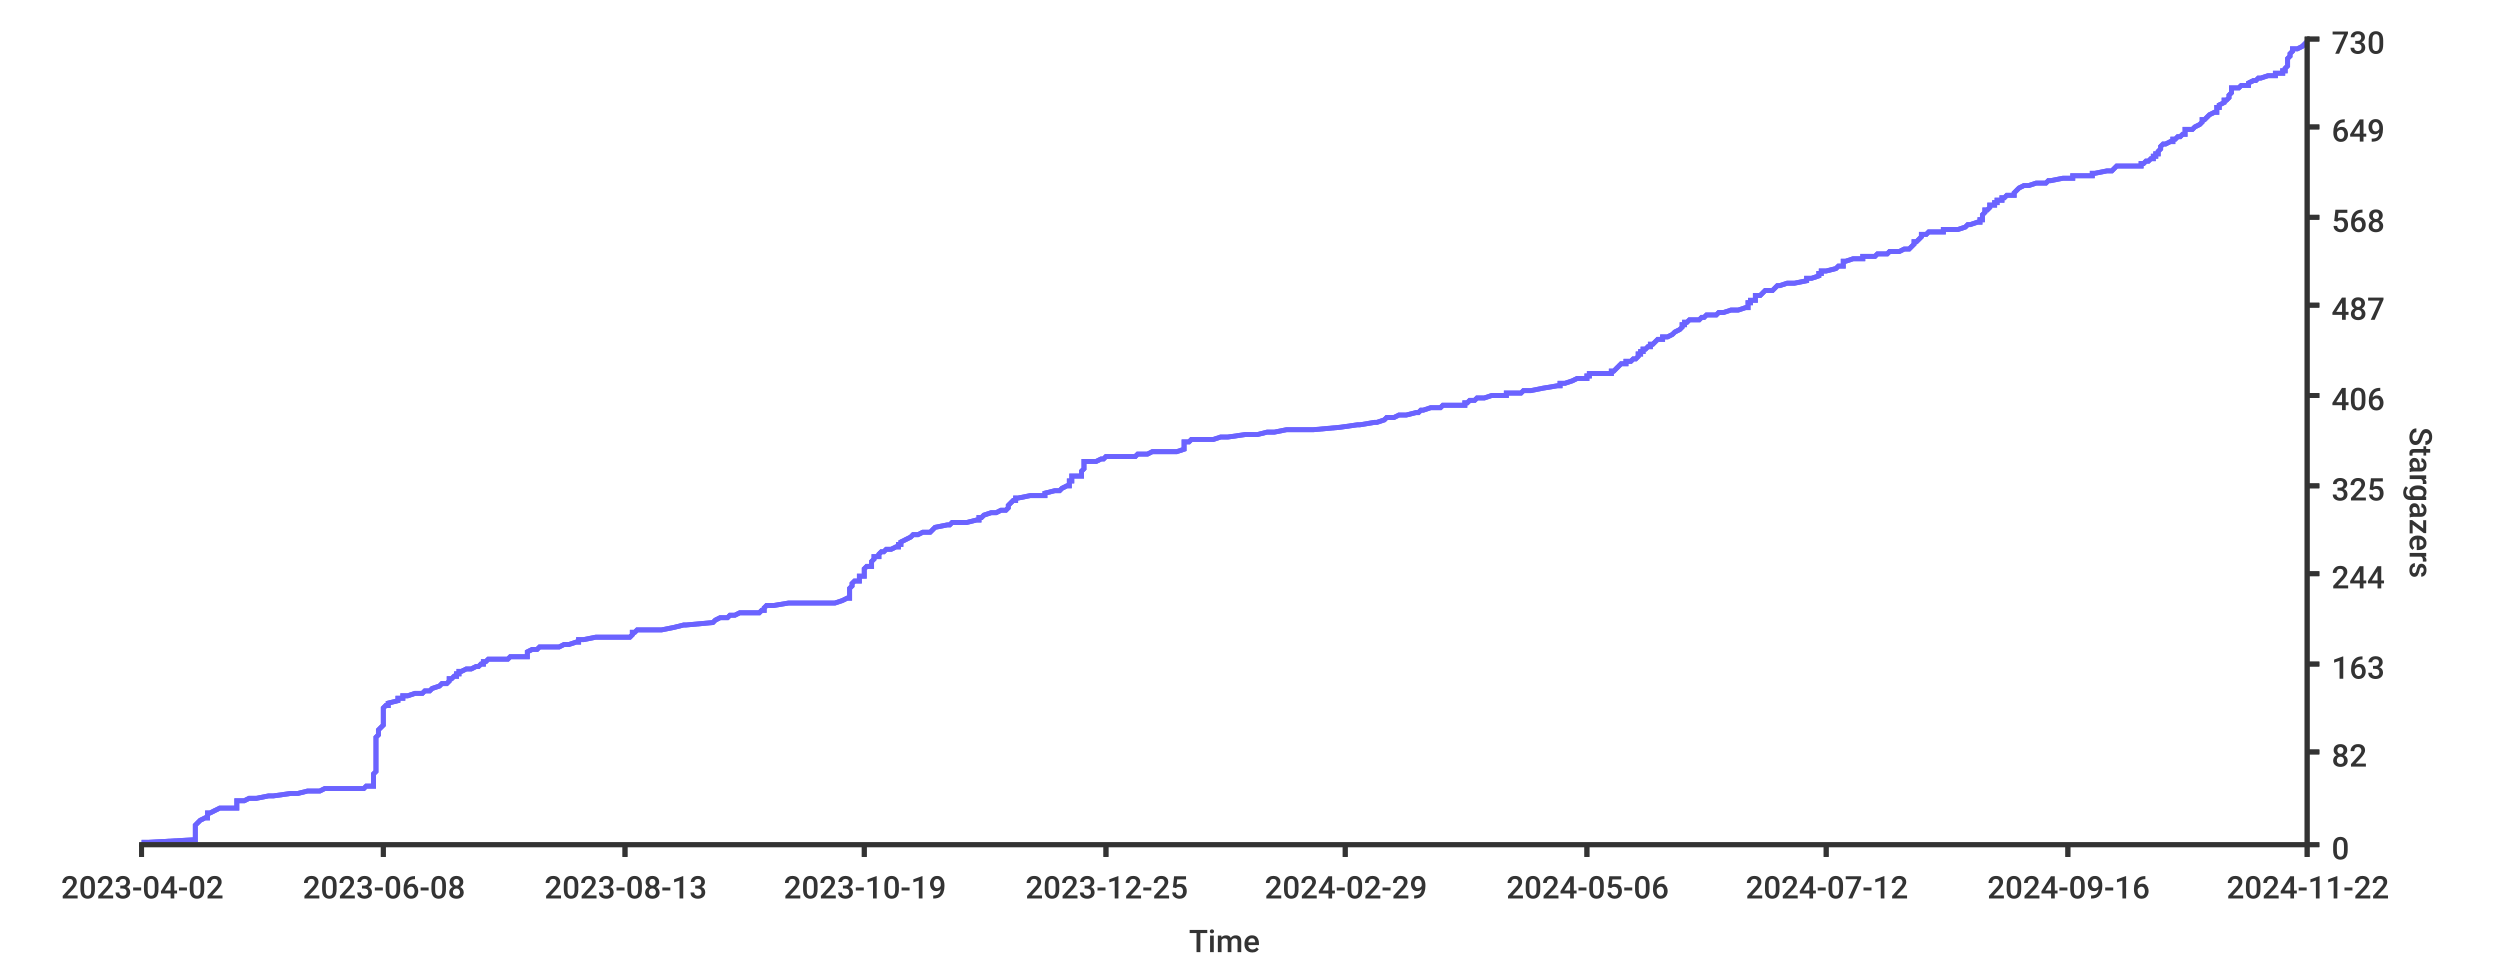
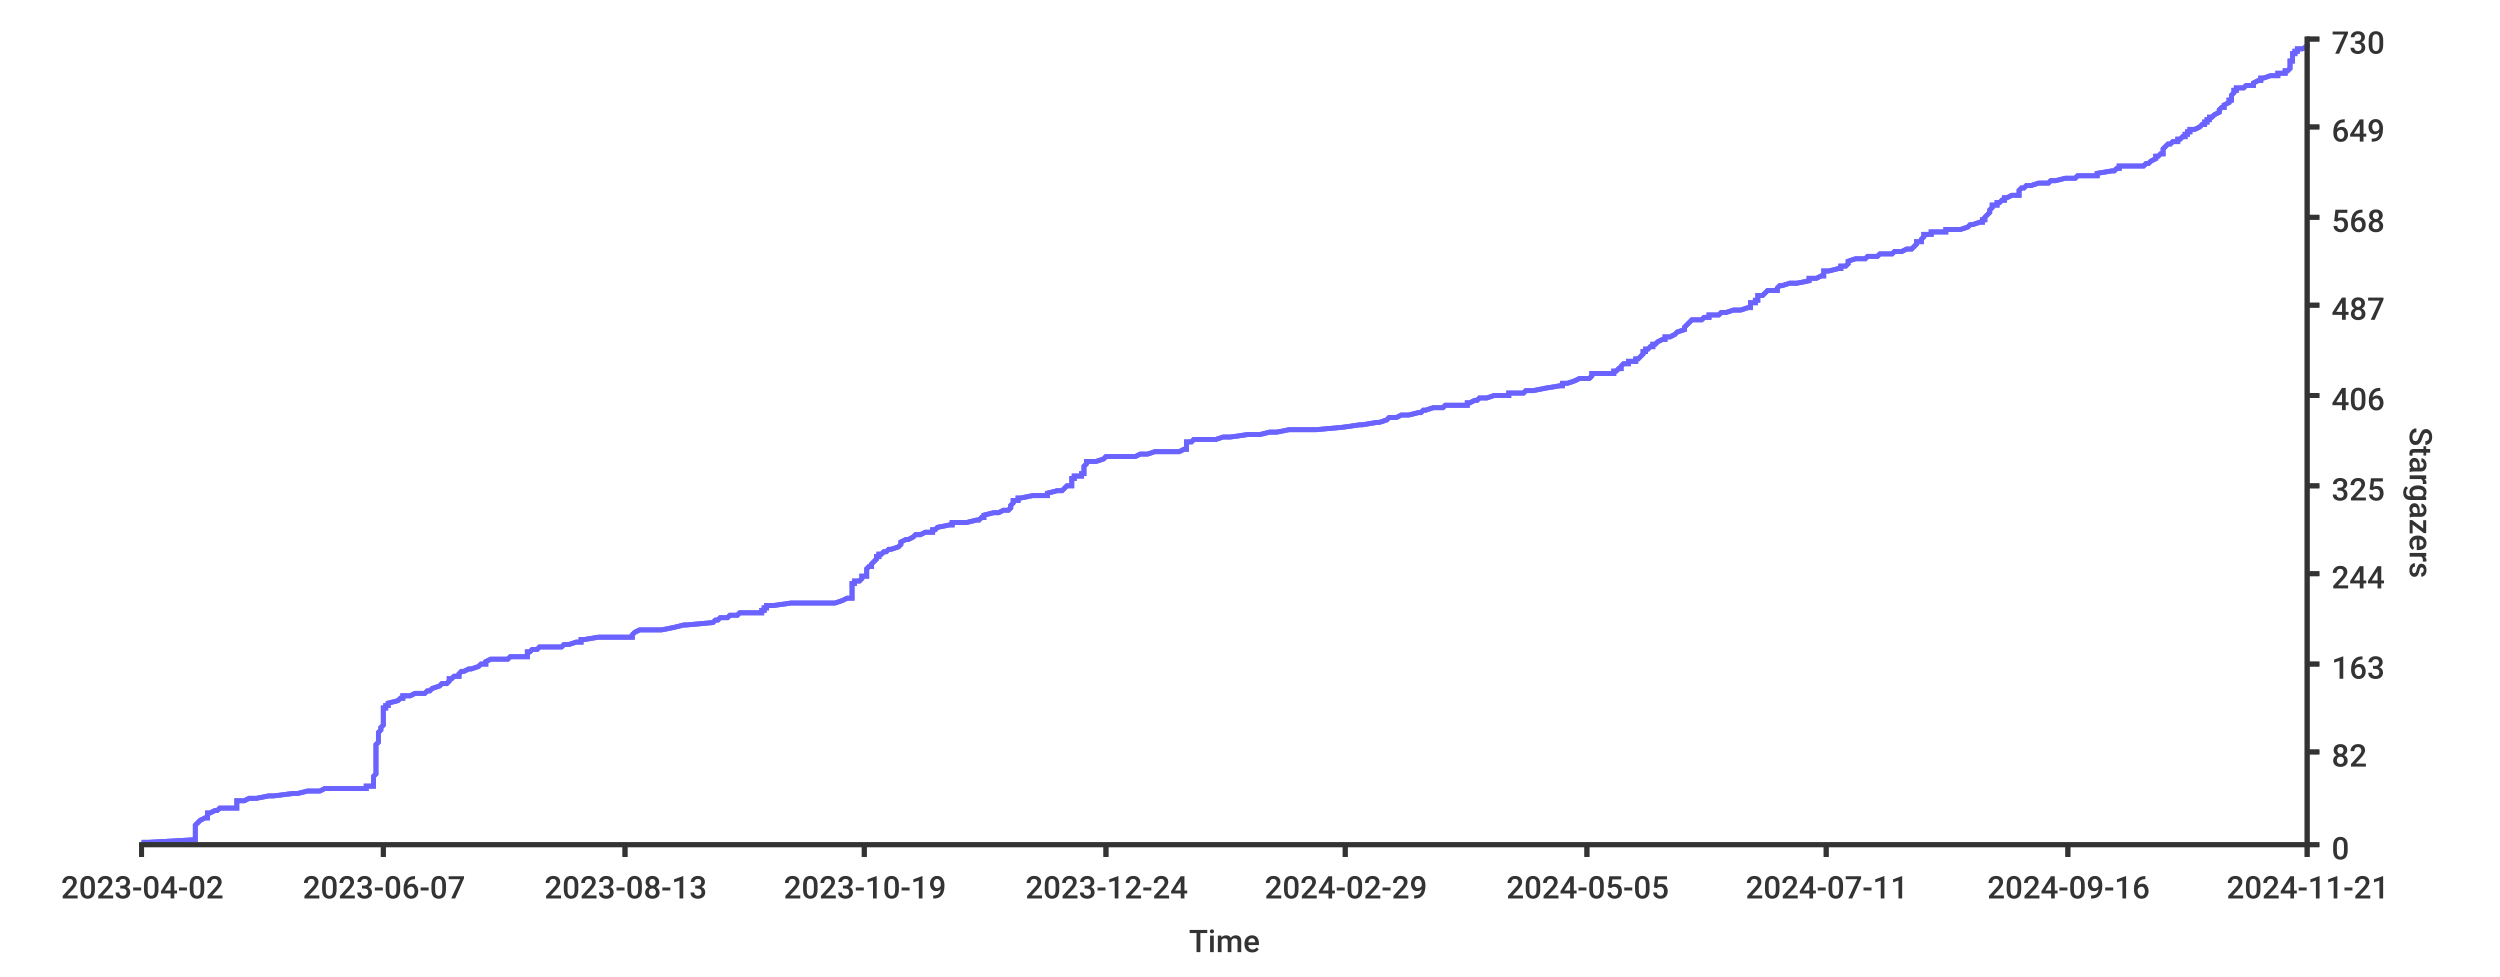
<svg xmlns="http://www.w3.org/2000/svg" width="1024px" height="400px">
  <style type="text/css">
path { fill: none; stroke: rgb(51,51,51); }
path.series { stroke: #6b63ff; }
rect.background { fill: rgb(255,255,255); stroke: none; }

text {
	stroke-width: 0;
	stroke: none;
	fill: rgba(51,51,51,1.0);
	font-size: 12.8px;
	font-family: 'Roboto Medium', sans-serif;
}
</style>
  <rect y="0" width="1024px" height="400px" class="background" rx="8" x="0" />
-   <rect x="0" y="0" width="1024px" height="400px" class="background" rx="8" />
-   <path stroke-width="2" class="series" d="M 58 345 L 61 345 L 79 344 L 80 344 L 80 343 L 80 343 L 80 342 L 80 342 L 80 341 L 80 341 L 80 341 L 80 340 L 80 340 L 80 339 L 80 339 L 80 338 L 80 338 L 81 337 L 81 337 L 82 336 L 82 336 L 82 336 L 84 335 L 85 335 L 85 334 L 85 334 L 85 333 L 86 333 L 88 332 L 88 332 L 90 331 L 91 331 L 97 331 L 97 330 L 97 330 L 97 329 L 97 329 L 97 328 L 100 328 L 102 327 L 103 327 L 105 327 L 110 326 L 112 326 L 119 325 L 122 325 L 126 324 L 131 324 L 133 323 L 149 323 L 150 322 L 150 322 L 153 322 L 153 321 L 153 321 L 153 320 L 153 320 L 153 319 L 153 319 L 153 318 L 153 318 L 153 317 L 153 317 L 153 317 L 154 316 L 154 316 L 154 315 L 154 315 L 154 314 L 154 314 L 154 313 L 154 313 L 154 313 L 154 312 L 154 312 L 154 311 L 154 311 L 154 310 L 154 310 L 154 309 L 154 309 L 154 308 L 154 308 L 154 308 L 154 307 L 154 307 L 154 306 L 154 306 L 154 305 L 154 305 L 154 304 L 154 304 L 154 303 L 154 303 L 154 303 L 154 302 L 154 302 L 155 301 L 155 301 L 155 300 L 155 300 L 155 299 L 155 299 L 156 298 L 156 298 L 156 298 L 157 297 L 157 297 L 157 296 L 157 296 L 157 295 L 157 295 L 157 294 L 157 294 L 157 294 L 157 293 L 157 293 L 157 292 L 157 292 L 157 291 L 157 291 L 157 290 L 157 290 L 158 289 L 159 289 L 159 289 L 159 288 L 159 288 L 163 287 L 163 287 L 163 286 L 165 286 L 165 285 L 167 285 L 170 284 L 171 284 L 173 284 L 174 283 L 176 283 L 177 282 L 177 282 L 180 281 L 180 281 L 181 280 L 182 280 L 183 280 L 184 279 L 184 279 L 184 278 L 185 278 L 186 277 L 187 277 L 187 276 L 188 276 L 188 275 L 189 275 L 189 275 L 191 274 L 193 274 L 195 273 L 196 273 L 197 272 L 198 272 L 198 271 L 199 271 L 200 270 L 208 270 L 208 270 L 209 269 L 216 269 L 216 268 L 216 268 L 216 267 L 216 267 L 218 266 L 220 266 L 221 265 L 221 265 L 229 265 L 231 264 L 233 264 L 236 263 L 237 263 L 237 262 L 239 262 L 244 261 L 251 261 L 258 261 L 259 260 L 259 260 L 259 259 L 260 259 L 261 258 L 271 258 L 276 257 L 276 257 L 280 256 L 280 256 L 281 256 L 292 255 L 292 255 L 293 254 L 293 254 L 295 253 L 298 253 L 299 252 L 301 252 L 303 251 L 305 251 L 311 251 L 312 250 L 313 250 L 313 249 L 313 249 L 314 248 L 317 248 L 323 247 L 337 247 L 342 247 L 345 246 L 345 246 L 347 245 L 348 245 L 348 244 L 348 244 L 348 243 L 348 243 L 348 242 L 348 242 L 348 242 L 348 241 L 348 241 L 349 240 L 349 240 L 349 239 L 349 239 L 350 238 L 352 238 L 352 237 L 352 237 L 352 237 L 352 236 L 354 236 L 354 235 L 354 235 L 354 234 L 354 234 L 354 233 L 354 233 L 355 232 L 356 232 L 357 232 L 357 231 L 357 231 L 357 230 L 357 230 L 358 229 L 358 229 L 358 228 L 359 228 L 360 228 L 360 227 L 360 227 L 361 226 L 362 226 L 363 225 L 365 225 L 367 224 L 368 224 L 368 223 L 369 223 L 369 223 L 369 222 L 369 222 L 371 221 L 371 221 L 373 220 L 373 220 L 374 219 L 376 219 L 378 218 L 378 218 L 381 218 L 382 217 L 382 217 L 383 216 L 383 216 L 388 215 L 389 215 L 390 214 L 394 214 L 396 214 L 400 213 L 401 213 L 401 212 L 402 212 L 403 211 L 403 211 L 406 210 L 408 210 L 410 209 L 410 209 L 412 209 L 413 208 L 413 208 L 413 207 L 413 207 L 414 206 L 414 206 L 415 205 L 416 205 L 416 204 L 416 204 L 417 204 L 422 203 L 428 203 L 428 202 L 428 202 L 432 201 L 434 201 L 435 200 L 435 200 L 437 199 L 438 199 L 438 199 L 438 198 L 438 198 L 438 197 L 439 197 L 439 196 L 439 196 L 439 195 L 440 195 L 443 195 L 443 194 L 443 194 L 443 193 L 443 193 L 444 192 L 444 192 L 444 191 L 444 191 L 444 190 L 444 190 L 444 190 L 444 189 L 449 189 L 451 188 L 452 188 L 453 187 L 465 187 L 466 186 L 470 186 L 472 185 L 480 185 L 482 185 L 485 184 L 485 184 L 485 183 L 485 183 L 485 182 L 485 182 L 485 181 L 485 181 L 487 181 L 488 180 L 497 180 L 500 179 L 503 179 L 510 178 L 515 178 L 519 177 L 522 177 L 527 176 L 527 176 L 538 176 L 549 175 L 549 175 L 556 174 L 557 174 L 563 173 L 564 173 L 567 172 L 567 172 L 568 171 L 568 171 L 571 171 L 573 170 L 576 170 L 580 169 L 581 169 L 582 168 L 583 168 L 586 167 L 590 167 L 591 166 L 595 166 L 600 166 L 600 165 L 601 165 L 602 164 L 604 164 L 605 163 L 608 163 L 611 162 L 614 162 L 617 162 L 617 161 L 623 161 L 624 160 L 627 160 L 632 159 L 632 159 L 638 158 L 639 158 L 639 157 L 641 157 L 641 157 L 644 156 L 644 156 L 646 155 L 650 155 L 650 154 L 651 154 L 651 153 L 660 153 L 660 152 L 661 152 L 661 152 L 662 151 L 662 151 L 663 150 L 663 150 L 664 149 L 666 149 L 666 148 L 668 148 L 668 148 L 669 147 L 670 147 L 671 146 L 671 146 L 671 145 L 672 145 L 672 144 L 673 144 L 673 143 L 673 143 L 674 143 L 675 142 L 676 142 L 676 141 L 677 141 L 678 140 L 678 140 L 679 139 L 681 139 L 681 138 L 682 138 L 683 138 L 685 137 L 685 137 L 686 136 L 686 136 L 688 135 L 688 135 L 689 134 L 689 134 L 689 133 L 690 133 L 690 133 L 690 132 L 691 132 L 692 131 L 696 131 L 697 130 L 698 130 L 699 129 L 701 129 L 703 129 L 704 128 L 706 128 L 709 127 L 712 127 L 715 126 L 716 126 L 716 125 L 716 125 L 716 124 L 717 124 L 717 124 L 717 123 L 719 123 L 719 122 L 719 122 L 719 121 L 721 121 L 722 120 L 722 120 L 723 119 L 723 119 L 726 119 L 727 118 L 727 118 L 728 117 L 729 117 L 732 116 L 735 116 L 740 115 L 740 115 L 740 115 L 740 114 L 742 114 L 745 113 L 745 113 L 745 112 L 746 112 L 746 111 L 748 111 L 752 110 L 752 110 L 752 110 L 753 109 L 755 109 L 755 108 L 755 108 L 755 107 L 756 107 L 759 106 L 763 106 L 763 105 L 768 105 L 768 105 L 769 104 L 773 104 L 774 103 L 778 103 L 780 102 L 782 102 L 783 101 L 783 101 L 784 100 L 784 100 L 784 100 L 784 99 L 785 99 L 786 98 L 786 98 L 787 97 L 787 97 L 787 96 L 788 96 L 789 96 L 790 95 L 796 95 L 796 94 L 802 94 L 805 93 L 805 93 L 806 92 L 807 92 L 810 91 L 810 91 L 811 91 L 811 90 L 812 90 L 812 89 L 812 89 L 812 88 L 812 88 L 813 87 L 813 87 L 813 86 L 813 86 L 814 86 L 815 85 L 815 85 L 815 84 L 817 84 L 817 83 L 818 83 L 818 82 L 820 82 L 820 82 L 820 81 L 821 81 L 822 80 L 825 80 L 825 79 L 825 79 L 826 78 L 826 78 L 827 77 L 827 77 L 827 77 L 829 76 L 831 76 L 834 75 L 838 75 L 839 74 L 840 74 L 845 73 L 849 73 L 849 72 L 852 72 L 857 72 L 857 71 L 858 71 L 863 70 L 865 70 L 866 69 L 866 69 L 867 68 L 877 68 L 877 67 L 878 67 L 878 67 L 879 66 L 880 66 L 881 65 L 882 65 L 882 64 L 883 64 L 883 63 L 883 63 L 884 63 L 884 62 L 884 62 L 885 61 L 885 61 L 885 60 L 885 60 L 886 59 L 887 59 L 889 58 L 890 58 L 890 58 L 890 57 L 891 57 L 892 56 L 893 56 L 894 55 L 895 55 L 895 54 L 895 54 L 895 53 L 897 53 L 898 53 L 899 52 L 899 52 L 901 51 L 901 51 L 902 50 L 902 50 L 902 49 L 902 49 L 903 49 L 904 48 L 904 48 L 905 47 L 905 47 L 907 46 L 908 46 L 908 45 L 908 45 L 908 44 L 908 44 L 909 44 L 909 43 L 909 43 L 911 42 L 911 42 L 911 41 L 912 41 L 913 40 L 913 40 L 913 39 L 913 39 L 913 39 L 914 38 L 914 38 L 914 37 L 914 37 L 914 36 L 917 36 L 918 35 L 921 35 L 921 34 L 921 34 L 921 34 L 923 33 L 924 33 L 925 32 L 926 32 L 929 31 L 932 31 L 932 30 L 934 30 L 935 30 L 935 29 L 936 29 L 936 28 L 936 28 L 937 27 L 937 27 L 937 26 L 937 26 L 937 25 L 937 25 L 937 25 L 937 24 L 937 24 L 938 23 L 938 23 L 938 22 L 938 22 L 939 21 L 939 21 L 939 20 L 940 20 L 941 20 L 943 19 L 943 19 L 944 18 L 944 18 L 945 17" />
-   <path stroke-width="2" class="series" d="M 58 345 L 61 345 L 79 344 L 80 344 L 80 343 L 80 343 L 80 342 L 80 342 L 80 341 L 80 341 L 80 341 L 80 340 L 80 340 L 80 339 L 80 339 L 80 338 L 80 338 L 81 337 L 81 337 L 82 336 L 82 336 L 82 336 L 84 335 L 85 335 L 85 334 L 85 334 L 85 333 L 86 333 L 88 332 L 88 332 L 90 331 L 91 331 L 97 331 L 97 330 L 97 330 L 97 329 L 97 329 L 97 328 L 100 328 L 102 327 L 103 327 L 105 327 L 110 326 L 112 326 L 119 325 L 122 325 L 126 324 L 131 324 L 133 323 L 149 323 L 150 322 L 150 322 L 153 322 L 153 321 L 153 321 L 153 320 L 153 320 L 153 319 L 153 319 L 153 318 L 153 318 L 153 317 L 153 317 L 153 317 L 154 316 L 154 316 L 154 315 L 154 315 L 154 314 L 154 314 L 154 313 L 154 313 L 154 313 L 154 312 L 154 312 L 154 311 L 154 311 L 154 310 L 154 310 L 154 309 L 154 309 L 154 308 L 154 308 L 154 308 L 154 307 L 154 307 L 154 306 L 154 306 L 154 305 L 154 305 L 154 304 L 154 304 L 154 303 L 154 303 L 154 303 L 154 302 L 154 302 L 155 301 L 155 301 L 155 300 L 155 300 L 155 299 L 155 299 L 156 298 L 156 298 L 156 298 L 157 297 L 157 297 L 157 296 L 157 296 L 157 295 L 157 295 L 157 294 L 157 294 L 157 294 L 157 293 L 157 293 L 157 292 L 157 292 L 157 291 L 157 291 L 157 290 L 157 290 L 158 289 L 159 289 L 159 289 L 159 288 L 159 288 L 163 287 L 163 287 L 163 286 L 165 286 L 165 285 L 167 285 L 170 284 L 171 284 L 173 284 L 174 283 L 176 283 L 177 282 L 177 282 L 180 281 L 180 281 L 181 280 L 182 280 L 183 280 L 184 279 L 184 279 L 184 278 L 185 278 L 186 277 L 187 277 L 187 276 L 188 276 L 188 275 L 189 275 L 189 275 L 191 274 L 193 274 L 195 273 L 196 273 L 197 272 L 198 272 L 198 271 L 199 271 L 200 270 L 208 270 L 208 270 L 209 269 L 216 269 L 216 268 L 216 268 L 216 267 L 216 267 L 218 266 L 220 266 L 221 265 L 221 265 L 229 265 L 231 264 L 233 264 L 236 263 L 237 263 L 237 262 L 239 262 L 244 261 L 251 261 L 258 261 L 259 260 L 259 260 L 259 259 L 260 259 L 261 258 L 271 258 L 276 257 L 276 257 L 280 256 L 280 256 L 281 256 L 292 255 L 292 255 L 293 254 L 293 254 L 295 253 L 298 253 L 299 252 L 301 252 L 303 251 L 305 251 L 311 251 L 312 250 L 313 250 L 313 249 L 313 249 L 314 248 L 317 248 L 323 247 L 337 247 L 342 247 L 345 246 L 345 246 L 347 245 L 348 245 L 348 244 L 348 244 L 348 243 L 348 243 L 348 242 L 348 242 L 348 242 L 348 241 L 348 241 L 349 240 L 349 240 L 349 239 L 349 239 L 350 238 L 352 238 L 352 237 L 352 237 L 352 237 L 352 236 L 354 236 L 354 235 L 354 235 L 354 234 L 354 234 L 354 233 L 354 233 L 355 232 L 356 232 L 357 232 L 357 231 L 357 231 L 357 230 L 357 230 L 358 229 L 358 229 L 358 228 L 359 228 L 360 228 L 360 227 L 360 227 L 361 226 L 362 226 L 363 225 L 365 225 L 367 224 L 368 224 L 368 223 L 369 223 L 369 223 L 369 222 L 369 222 L 371 221 L 371 221 L 373 220 L 373 220 L 374 219 L 376 219 L 378 218 L 378 218 L 381 218 L 382 217 L 382 217 L 383 216 L 383 216 L 388 215 L 389 215 L 390 214 L 394 214 L 396 214 L 400 213 L 401 213 L 401 212 L 402 212 L 403 211 L 403 211 L 406 210 L 408 210 L 410 209 L 410 209 L 412 209 L 413 208 L 413 208 L 413 207 L 413 207 L 414 206 L 414 206 L 415 205 L 416 205 L 416 204 L 416 204 L 417 204 L 422 203 L 428 203 L 428 202 L 428 202 L 432 201 L 434 201 L 435 200 L 435 200 L 437 199 L 438 199 L 438 199 L 438 198 L 438 198 L 438 197 L 439 197 L 439 196 L 439 196 L 439 195 L 440 195 L 443 195 L 443 194 L 443 194 L 443 193 L 443 193 L 444 192 L 444 192 L 444 191 L 444 191 L 444 190 L 444 190 L 444 190 L 444 189 L 449 189 L 451 188 L 452 188 L 453 187 L 465 187 L 466 186 L 470 186 L 472 185 L 480 185 L 482 185 L 485 184 L 485 184 L 485 183 L 485 183 L 485 182 L 485 182 L 485 181 L 485 181 L 487 181 L 488 180 L 497 180 L 500 179 L 503 179 L 510 178 L 515 178 L 519 177 L 522 177 L 527 176 L 527 176 L 538 176 L 549 175 L 549 175 L 556 174 L 557 174 L 563 173 L 564 173 L 567 172 L 567 172 L 568 171 L 568 171 L 571 171 L 573 170 L 576 170 L 580 169 L 581 169 L 582 168 L 583 168 L 586 167 L 590 167 L 591 166 L 595 166 L 600 166 L 600 165 L 601 165 L 602 164 L 604 164 L 605 163 L 608 163 L 611 162 L 614 162 L 617 162 L 617 161 L 623 161 L 624 160 L 627 160 L 632 159 L 632 159 L 638 158 L 639 158 L 639 157 L 641 157 L 641 157 L 644 156 L 644 156 L 646 155 L 650 155 L 650 154 L 651 154 L 651 153 L 660 153 L 660 152 L 661 152 L 661 152 L 662 151 L 662 151 L 663 150 L 663 150 L 664 149 L 666 149 L 666 148 L 668 148 L 668 148 L 669 147 L 670 147 L 671 146 L 671 146 L 671 145 L 672 145 L 672 144 L 673 144 L 673 143 L 673 143 L 674 143 L 675 142 L 676 142 L 676 141 L 677 141 L 678 140 L 678 140 L 679 139 L 681 139 L 681 138 L 682 138 L 683 138 L 685 137 L 685 137 L 686 136 L 686 136 L 688 135 L 688 135 L 689 134 L 689 134 L 689 133 L 690 133 L 690 133 L 690 132 L 691 132 L 692 131 L 696 131 L 697 130 L 698 130 L 699 129 L 701 129 L 703 129 L 704 128 L 706 128 L 709 127 L 712 127 L 715 126 L 716 126 L 716 125 L 716 125 L 716 124 L 717 124 L 717 124 L 717 123 L 719 123 L 719 122 L 719 122 L 719 121 L 721 121 L 722 120 L 722 120 L 723 119 L 723 119 L 726 119 L 727 118 L 727 118 L 728 117 L 729 117 L 732 116 L 735 116 L 740 115 L 740 115 L 740 115 L 740 114 L 742 114 L 745 113 L 745 113 L 745 112 L 746 112 L 746 111 L 748 111 L 752 110 L 752 110 L 752 110 L 753 109 L 755 109 L 755 108 L 755 108 L 755 107 L 756 107 L 759 106 L 763 106 L 763 105 L 768 105 L 768 105 L 769 104 L 773 104 L 774 103 L 778 103 L 780 102 L 782 102 L 783 101 L 783 101 L 784 100 L 784 100 L 784 100 L 784 99 L 785 99 L 786 98 L 786 98 L 787 97 L 787 97 L 787 96 L 788 96 L 789 96 L 790 95 L 796 95 L 796 94 L 802 94 L 805 93 L 805 93 L 806 92 L 807 92 L 810 91 L 810 91 L 811 91 L 811 90 L 812 90 L 812 89 L 812 89 L 812 88 L 812 88 L 813 87 L 813 87 L 813 86 L 813 86 L 814 86 L 815 85 L 815 85 L 815 84 L 817 84 L 817 83 L 818 83 L 818 82 L 820 82 L 820 82 L 820 81 L 821 81 L 822 80 L 825 80 L 825 79 L 825 79 L 826 78 L 826 78 L 827 77 L 827 77 L 827 77 L 829 76 L 831 76 L 834 75 L 838 75 L 839 74 L 840 74 L 845 73 L 849 73 L 849 72 L 852 72 L 857 72 L 857 71 L 858 71 L 863 70 L 865 70 L 866 69 L 866 69 L 867 68 L 877 68 L 877 67 L 878 67 L 878 67 L 879 66 L 880 66 L 881 65 L 882 65 L 882 64 L 883 64 L 883 63 L 883 63 L 884 63 L 884 62 L 884 62 L 885 61 L 885 61 L 885 60 L 885 60 L 886 59 L 887 59 L 889 58 L 890 58 L 890 58 L 890 57 L 891 57 L 892 56 L 893 56 L 894 55 L 895 55 L 895 54 L 895 54 L 895 53 L 897 53 L 898 53 L 899 52 L 899 52 L 901 51 L 901 51 L 902 50 L 902 50 L 902 49 L 902 49 L 903 49 L 904 48 L 904 48 L 905 47 L 905 47 L 907 46 L 908 46 L 908 45 L 908 45 L 908 44 L 908 44 L 909 44 L 909 43 L 909 43 L 911 42 L 911 42 L 911 41 L 912 41 L 913 40 L 913 40 L 913 39 L 913 39 L 913 39 L 914 38 L 914 38 L 914 37 L 914 37 L 914 36 L 917 36 L 918 35 L 921 35 L 921 34 L 921 34 L 921 34 L 923 33 L 924 33 L 925 32 L 926 32 L 929 31 L 932 31 L 932 30 L 934 30 L 935 30 L 935 29 L 936 29 L 936 28 L 936 28 L 937 27 L 937 27 L 937 26 L 937 26 L 937 25 L 937 25 L 937 25 L 937 24 L 937 24 L 938 23 L 938 23 L 938 22 L 938 22 L 939 21 L 939 21 L 939 20 L 940 20 L 941 20 L 943 19 L 943 19 L 944 18 L 944 18 L 945 17" />
+   <rect y="0" width="1024px" height="400px" class="background" rx="8" x="0" />
+   <path stroke-width="2" class="series" d="M 58 345 L 61 345 L 79 344 L 80 344 L 80 343 L 80 343 L 80 342 L 80 342 L 80 341 L 80 341 L 80 341 L 80 340 L 80 340 L 80 339 L 80 339 L 80 338 L 80 338 L 81 337 L 81 337 L 82 336 L 82 336 L 82 336 L 84 335 L 85 335 L 85 334 L 85 334 L 85 333 L 86 333 L 88 332 L 89 332 L 90 331 L 91 331 L 97 331 L 97 330 L 97 330 L 97 329 L 97 329 L 97 328 L 100 328 L 102 327 L 103 327 L 105 327 L 110 326 L 112 326 L 120 325 L 122 325 L 126 324 L 131 324 L 133 323 L 150 323 L 150 322 L 151 322 L 153 322 L 153 321 L 153 321 L 153 320 L 153 320 L 153 319 L 153 319 L 153 318 L 153 318 L 154 317 L 154 317 L 154 317 L 154 316 L 154 316 L 154 315 L 154 315 L 154 314 L 154 314 L 154 313 L 154 313 L 154 313 L 154 312 L 154 312 L 154 311 L 154 311 L 154 310 L 154 310 L 154 309 L 154 309 L 154 308 L 154 308 L 154 308 L 154 307 L 154 307 L 154 306 L 154 306 L 154 305 L 154 305 L 155 304 L 155 304 L 155 303 L 155 303 L 155 303 L 155 302 L 155 302 L 155 301 L 155 301 L 155 300 L 155 300 L 156 299 L 156 299 L 156 298 L 156 298 L 156 298 L 157 297 L 157 297 L 157 296 L 157 296 L 157 295 L 157 295 L 157 294 L 157 294 L 157 294 L 157 293 L 157 293 L 157 292 L 157 292 L 157 291 L 157 291 L 157 290 L 158 290 L 158 289 L 159 289 L 159 289 L 159 288 L 159 288 L 163 287 L 163 287 L 164 286 L 165 286 L 165 285 L 168 285 L 170 284 L 171 284 L 174 284 L 175 283 L 176 283 L 177 282 L 177 282 L 180 281 L 180 281 L 181 280 L 182 280 L 183 280 L 184 279 L 184 279 L 184 278 L 185 278 L 186 277 L 188 277 L 188 276 L 188 276 L 189 275 L 189 275 L 190 275 L 192 274 L 193 274 L 196 273 L 196 273 L 197 272 L 199 272 L 199 271 L 199 271 L 201 270 L 208 270 L 208 270 L 209 269 L 216 269 L 216 268 L 216 268 L 216 267 L 217 267 L 218 266 L 220 266 L 221 265 L 221 265 L 230 265 L 231 264 L 233 264 L 236 263 L 238 263 L 238 262 L 239 262 L 245 261 L 251 261 L 259 261 L 259 260 L 259 260 L 260 259 L 260 259 L 262 258 L 271 258 L 276 257 L 276 257 L 280 256 L 281 256 L 281 256 L 292 255 L 292 255 L 293 254 L 294 254 L 295 253 L 298 253 L 299 252 L 302 252 L 303 251 L 306 251 L 312 251 L 312 250 L 313 250 L 313 249 L 314 249 L 314 248 L 317 248 L 324 247 L 337 247 L 342 247 L 345 246 L 345 246 L 347 245 L 349 245 L 349 244 L 349 244 L 349 243 L 349 243 L 349 242 L 349 242 L 349 242 L 349 241 L 349 241 L 349 240 L 349 240 L 349 239 L 350 239 L 350 238 L 352 238 L 353 237 L 353 237 L 353 237 L 353 236 L 355 236 L 355 235 L 355 235 L 355 234 L 355 234 L 355 233 L 355 233 L 356 232 L 357 232 L 357 232 L 357 231 L 357 231 L 358 230 L 358 230 L 359 229 L 359 229 L 359 228 L 359 228 L 360 228 L 360 227 L 361 227 L 362 226 L 363 226 L 364 225 L 365 225 L 368 224 L 368 224 L 369 223 L 369 223 L 369 223 L 369 222 L 369 222 L 371 221 L 372 221 L 374 220 L 374 220 L 375 219 L 377 219 L 379 218 L 379 218 L 382 218 L 382 217 L 383 217 L 384 216 L 384 216 L 389 215 L 390 215 L 390 214 L 394 214 L 396 214 L 400 213 L 401 213 L 402 212 L 403 212 L 403 211 L 403 211 L 407 210 L 409 210 L 411 209 L 411 209 L 413 209 L 414 208 L 414 208 L 414 207 L 414 207 L 415 206 L 415 206 L 415 205 L 417 205 L 417 204 L 417 204 L 418 204 L 423 203 L 429 203 L 429 202 L 429 202 L 433 201 L 435 201 L 436 200 L 436 200 L 437 199 L 439 199 L 439 199 L 439 198 L 439 198 L 439 197 L 439 197 L 439 196 L 440 196 L 440 195 L 441 195 L 443 195 L 443 194 L 444 194 L 444 193 L 444 193 L 444 192 L 444 192 L 444 191 L 444 191 L 445 190 L 445 190 L 445 190 L 445 189 L 449 189 L 452 188 L 452 188 L 453 187 L 465 187 L 467 186 L 470 186 L 473 185 L 480 185 L 483 185 L 485 184 L 486 184 L 486 183 L 486 183 L 486 182 L 486 182 L 486 181 L 486 181 L 488 181 L 489 180 L 498 180 L 501 179 L 504 179 L 511 178 L 516 178 L 520 177 L 523 177 L 528 176 L 528 176 L 539 176 L 550 175 L 550 175 L 557 174 L 558 174 L 564 173 L 565 173 L 568 172 L 568 172 L 569 171 L 569 171 L 572 171 L 574 170 L 577 170 L 581 169 L 582 169 L 583 168 L 584 168 L 587 167 L 591 167 L 592 166 L 596 166 L 601 166 L 601 165 L 602 165 L 604 164 L 605 164 L 606 163 L 609 163 L 612 162 L 615 162 L 618 162 L 618 161 L 624 161 L 625 160 L 628 160 L 633 159 L 633 159 L 639 158 L 640 158 L 640 157 L 642 157 L 642 157 L 645 156 L 645 156 L 647 155 L 651 155 L 652 154 L 652 154 L 652 153 L 661 153 L 661 152 L 662 152 L 662 152 L 663 151 L 664 151 L 664 150 L 664 150 L 665 149 L 667 149 L 667 148 L 669 148 L 670 148 L 670 147 L 671 147 L 672 146 L 672 146 L 673 145 L 673 145 L 673 144 L 674 144 L 674 143 L 674 143 L 675 143 L 676 142 L 677 142 L 677 141 L 678 141 L 679 140 L 679 140 L 681 139 L 682 139 L 682 138 L 683 138 L 684 138 L 686 137 L 686 137 L 687 136 L 687 136 L 690 135 L 690 135 L 690 134 L 690 134 L 691 133 L 691 133 L 691 133 L 692 132 L 692 132 L 693 131 L 697 131 L 698 130 L 700 130 L 700 129 L 703 129 L 704 129 L 705 128 L 707 128 L 710 127 L 713 127 L 716 126 L 717 126 L 717 125 L 717 125 L 717 124 L 718 124 L 719 124 L 719 123 L 720 123 L 720 122 L 720 122 L 720 121 L 722 121 L 723 120 L 723 120 L 724 119 L 724 119 L 728 119 L 728 118 L 728 118 L 729 117 L 730 117 L 733 116 L 736 116 L 741 115 L 741 115 L 741 115 L 741 114 L 744 114 L 746 113 L 747 113 L 747 112 L 747 112 L 747 111 L 749 111 L 753 110 L 754 110 L 754 110 L 754 109 L 756 109 L 757 108 L 757 108 L 757 107 L 757 107 L 760 106 L 764 106 L 765 105 L 769 105 L 769 105 L 770 104 L 775 104 L 776 103 L 779 103 L 781 102 L 783 102 L 784 101 L 784 101 L 785 100 L 785 100 L 785 100 L 785 99 L 787 99 L 787 98 L 787 98 L 788 97 L 788 97 L 788 96 L 790 96 L 791 96 L 791 95 L 797 95 L 797 94 L 803 94 L 806 93 L 806 93 L 807 92 L 808 92 L 811 91 L 812 91 L 812 91 L 812 90 L 813 90 L 813 89 L 813 89 L 814 88 L 814 88 L 815 87 L 815 87 L 815 86 L 815 86 L 815 86 L 816 85 L 816 85 L 816 84 L 818 84 L 818 83 L 819 83 L 820 82 L 821 82 L 821 82 L 821 81 L 822 81 L 824 80 L 827 80 L 827 79 L 827 79 L 827 78 L 827 78 L 828 77 L 828 77 L 829 77 L 830 76 L 832 76 L 835 75 L 839 75 L 840 74 L 842 74 L 846 73 L 850 73 L 851 72 L 854 72 L 859 72 L 859 71 L 859 71 L 865 70 L 866 70 L 867 69 L 868 69 L 868 68 L 878 68 L 879 67 L 880 67 L 880 67 L 881 66 L 881 66 L 883 65 L 883 65 L 883 64 L 884 64 L 885 63 L 885 63 L 886 63 L 886 62 L 886 62 L 886 61 L 886 61 L 887 60 L 887 60 L 888 59 L 889 59 L 890 58 L 892 58 L 892 58 L 892 57 L 893 57 L 894 56 L 895 56 L 895 55 L 896 55 L 896 54 L 897 54 L 897 53 L 899 53 L 899 53 L 901 52 L 901 52 L 902 51 L 903 51 L 903 50 L 904 50 L 904 49 L 904 49 L 905 49 L 905 48 L 906 48 L 907 47 L 907 47 L 909 46 L 909 46 L 909 45 L 909 45 L 910 44 L 910 44 L 911 44 L 911 43 L 911 43 L 913 42 L 913 42 L 913 41 L 914 41 L 914 40 L 914 40 L 914 39 L 914 39 L 914 39 L 915 38 L 915 38 L 915 37 L 916 37 L 916 36 L 919 36 L 920 35 L 923 35 L 923 34 L 923 34 L 923 34 L 925 33 L 926 33 L 926 32 L 927 32 L 930 31 L 933 31 L 933 30 L 935 30 L 936 30 L 936 29 L 937 29 L 938 28 L 938 28 L 938 27 L 938 27 L 938 26 L 938 26 L 938 25 L 939 25 L 939 25 L 939 24 L 939 24 L 939 23 L 939 23 L 939 22 L 940 22 L 940 21 L 941 21 L 941 20 L 942 20 L 943 20 L 945 19 L 945 19 L 945 18 L 945 18" />
+   <path stroke-width="2" class="series" d="M 58 345 L 61 345 L 79 344 L 80 344 L 80 343 L 80 343 L 80 342 L 80 342 L 80 341 L 80 341 L 80 341 L 80 340 L 80 340 L 80 339 L 80 339 L 80 338 L 80 338 L 81 337 L 81 337 L 82 336 L 82 336 L 82 336 L 84 335 L 85 335 L 85 334 L 85 334 L 85 333 L 86 333 L 88 332 L 89 332 L 90 331 L 91 331 L 97 331 L 97 330 L 97 330 L 97 329 L 97 329 L 97 328 L 100 328 L 102 327 L 103 327 L 105 327 L 110 326 L 112 326 L 120 325 L 122 325 L 126 324 L 131 324 L 133 323 L 150 323 L 150 322 L 151 322 L 153 322 L 153 321 L 153 321 L 153 320 L 153 320 L 153 319 L 153 319 L 153 318 L 153 318 L 154 317 L 154 317 L 154 317 L 154 316 L 154 316 L 154 315 L 154 315 L 154 314 L 154 314 L 154 313 L 154 313 L 154 313 L 154 312 L 154 312 L 154 311 L 154 311 L 154 310 L 154 310 L 154 309 L 154 309 L 154 308 L 154 308 L 154 308 L 154 307 L 154 307 L 154 306 L 154 306 L 154 305 L 154 305 L 155 304 L 155 304 L 155 303 L 155 303 L 155 303 L 155 302 L 155 302 L 155 301 L 155 301 L 155 300 L 155 300 L 156 299 L 156 299 L 156 298 L 156 298 L 156 298 L 157 297 L 157 297 L 157 296 L 157 296 L 157 295 L 157 295 L 157 294 L 157 294 L 157 294 L 157 293 L 157 293 L 157 292 L 157 292 L 157 291 L 157 291 L 157 290 L 158 290 L 158 289 L 159 289 L 159 289 L 159 288 L 159 288 L 163 287 L 163 287 L 164 286 L 165 286 L 165 285 L 168 285 L 170 284 L 171 284 L 174 284 L 175 283 L 176 283 L 177 282 L 177 282 L 180 281 L 180 281 L 181 280 L 182 280 L 183 280 L 184 279 L 184 279 L 184 278 L 185 278 L 186 277 L 188 277 L 188 276 L 188 276 L 189 275 L 189 275 L 190 275 L 192 274 L 193 274 L 196 273 L 196 273 L 197 272 L 199 272 L 199 271 L 199 271 L 201 270 L 208 270 L 208 270 L 209 269 L 216 269 L 216 268 L 216 268 L 216 267 L 217 267 L 218 266 L 220 266 L 221 265 L 221 265 L 230 265 L 231 264 L 233 264 L 236 263 L 238 263 L 238 262 L 239 262 L 245 261 L 251 261 L 259 261 L 259 260 L 259 260 L 260 259 L 260 259 L 262 258 L 271 258 L 276 257 L 276 257 L 280 256 L 281 256 L 281 256 L 292 255 L 292 255 L 293 254 L 294 254 L 295 253 L 298 253 L 299 252 L 302 252 L 303 251 L 306 251 L 312 251 L 312 250 L 313 250 L 313 249 L 314 249 L 314 248 L 317 248 L 324 247 L 337 247 L 342 247 L 345 246 L 345 246 L 347 245 L 349 245 L 349 244 L 349 244 L 349 243 L 349 243 L 349 242 L 349 242 L 349 242 L 349 241 L 349 241 L 349 240 L 349 240 L 349 239 L 350 239 L 350 238 L 352 238 L 353 237 L 353 237 L 353 237 L 353 236 L 355 236 L 355 235 L 355 235 L 355 234 L 355 234 L 355 233 L 355 233 L 356 232 L 357 232 L 357 232 L 357 231 L 357 231 L 358 230 L 358 230 L 359 229 L 359 229 L 359 228 L 359 228 L 360 228 L 360 227 L 361 227 L 362 226 L 363 226 L 364 225 L 365 225 L 368 224 L 368 224 L 369 223 L 369 223 L 369 223 L 369 222 L 369 222 L 371 221 L 372 221 L 374 220 L 374 220 L 375 219 L 377 219 L 379 218 L 379 218 L 382 218 L 382 217 L 383 217 L 384 216 L 384 216 L 389 215 L 390 215 L 390 214 L 394 214 L 396 214 L 400 213 L 401 213 L 402 212 L 403 212 L 403 211 L 403 211 L 407 210 L 409 210 L 411 209 L 411 209 L 413 209 L 414 208 L 414 208 L 414 207 L 414 207 L 415 206 L 415 206 L 415 205 L 417 205 L 417 204 L 417 204 L 418 204 L 423 203 L 429 203 L 429 202 L 429 202 L 433 201 L 435 201 L 436 200 L 436 200 L 437 199 L 439 199 L 439 199 L 439 198 L 439 198 L 439 197 L 439 197 L 439 196 L 440 196 L 440 195 L 441 195 L 443 195 L 443 194 L 444 194 L 444 193 L 444 193 L 444 192 L 444 192 L 444 191 L 444 191 L 445 190 L 445 190 L 445 190 L 445 189 L 449 189 L 452 188 L 452 188 L 453 187 L 465 187 L 467 186 L 470 186 L 473 185 L 480 185 L 483 185 L 485 184 L 486 184 L 486 183 L 486 183 L 486 182 L 486 182 L 486 181 L 486 181 L 488 181 L 489 180 L 498 180 L 501 179 L 504 179 L 511 178 L 516 178 L 520 177 L 523 177 L 528 176 L 528 176 L 539 176 L 550 175 L 550 175 L 557 174 L 558 174 L 564 173 L 565 173 L 568 172 L 568 172 L 569 171 L 569 171 L 572 171 L 574 170 L 577 170 L 581 169 L 582 169 L 583 168 L 584 168 L 587 167 L 591 167 L 592 166 L 596 166 L 601 166 L 601 165 L 602 165 L 604 164 L 605 164 L 606 163 L 609 163 L 612 162 L 615 162 L 618 162 L 618 161 L 624 161 L 625 160 L 628 160 L 633 159 L 633 159 L 639 158 L 640 158 L 640 157 L 642 157 L 642 157 L 645 156 L 645 156 L 647 155 L 651 155 L 652 154 L 652 154 L 652 153 L 661 153 L 661 152 L 662 152 L 662 152 L 663 151 L 664 151 L 664 150 L 664 150 L 665 149 L 667 149 L 667 148 L 669 148 L 670 148 L 670 147 L 671 147 L 672 146 L 672 146 L 673 145 L 673 145 L 673 144 L 674 144 L 674 143 L 674 143 L 675 143 L 676 142 L 677 142 L 677 141 L 678 141 L 679 140 L 679 140 L 681 139 L 682 139 L 682 138 L 683 138 L 684 138 L 686 137 L 686 137 L 687 136 L 687 136 L 690 135 L 690 135 L 690 134 L 690 134 L 691 133 L 691 133 L 691 133 L 692 132 L 692 132 L 693 131 L 697 131 L 698 130 L 700 130 L 700 129 L 703 129 L 704 129 L 705 128 L 707 128 L 710 127 L 713 127 L 716 126 L 717 126 L 717 125 L 717 125 L 717 124 L 718 124 L 719 124 L 719 123 L 720 123 L 720 122 L 720 122 L 720 121 L 722 121 L 723 120 L 723 120 L 724 119 L 724 119 L 728 119 L 728 118 L 728 118 L 729 117 L 730 117 L 733 116 L 736 116 L 741 115 L 741 115 L 741 115 L 741 114 L 744 114 L 746 113 L 747 113 L 747 112 L 747 112 L 747 111 L 749 111 L 753 110 L 754 110 L 754 110 L 754 109 L 756 109 L 757 108 L 757 108 L 757 107 L 757 107 L 760 106 L 764 106 L 765 105 L 769 105 L 769 105 L 770 104 L 775 104 L 776 103 L 779 103 L 781 102 L 783 102 L 784 101 L 784 101 L 785 100 L 785 100 L 785 100 L 785 99 L 787 99 L 787 98 L 787 98 L 788 97 L 788 97 L 788 96 L 790 96 L 791 96 L 791 95 L 797 95 L 797 94 L 803 94 L 806 93 L 806 93 L 807 92 L 808 92 L 811 91 L 812 91 L 812 91 L 812 90 L 813 90 L 813 89 L 813 89 L 814 88 L 814 88 L 815 87 L 815 87 L 815 86 L 815 86 L 815 86 L 816 85 L 816 85 L 816 84 L 818 84 L 818 83 L 819 83 L 820 82 L 821 82 L 821 82 L 821 81 L 822 81 L 824 80 L 827 80 L 827 79 L 827 79 L 827 78 L 827 78 L 828 77 L 828 77 L 829 77 L 830 76 L 832 76 L 835 75 L 839 75 L 840 74 L 842 74 L 846 73 L 850 73 L 851 72 L 854 72 L 859 72 L 859 71 L 859 71 L 865 70 L 866 70 L 867 69 L 868 69 L 868 68 L 878 68 L 879 67 L 880 67 L 880 67 L 881 66 L 881 66 L 883 65 L 883 65 L 883 64 L 884 64 L 885 63 L 885 63 L 886 63 L 886 62 L 886 62 L 886 61 L 886 61 L 887 60 L 887 60 L 888 59 L 889 59 L 890 58 L 892 58 L 892 58 L 892 57 L 893 57 L 894 56 L 895 56 L 895 55 L 896 55 L 896 54 L 897 54 L 897 53 L 899 53 L 899 53 L 901 52 L 901 52 L 902 51 L 903 51 L 903 50 L 904 50 L 904 49 L 904 49 L 905 49 L 905 48 L 906 48 L 907 47 L 907 47 L 909 46 L 909 46 L 909 45 L 909 45 L 910 44 L 910 44 L 911 44 L 911 43 L 911 43 L 913 42 L 913 42 L 913 41 L 914 41 L 914 40 L 914 40 L 914 39 L 914 39 L 914 39 L 915 38 L 915 38 L 915 37 L 916 37 L 916 36 L 919 36 L 920 35 L 923 35 L 923 34 L 923 34 L 923 34 L 925 33 L 926 33 L 926 32 L 927 32 L 930 31 L 933 31 L 933 30 L 935 30 L 936 30 L 936 29 L 937 29 L 938 28 L 938 28 L 938 27 L 938 27 L 938 26 L 938 26 L 938 25 L 939 25 L 939 25 L 939 24 L 939 24 L 939 23 L 939 23 L 939 22 L 940 22 L 940 21 L 941 21 L 941 20 L 942 20 L 943 20 L 945 19 L 945 19 L 945 18 L 945 18" />
  <path stroke-width="2" d="M 945 346 L 945 15" />
  <path stroke-width="2" d="M 945 346 L 945 15" />
  <path stroke-width="2" d="M 945 346 L 950 346" />
  <path stroke-width="2" d="M 945 346 L 950 346" />
  <text x="955" y="352">0</text>
  <path stroke-width="2" d="M 945 308 L 950 308" />
  <path stroke-width="2" d="M 945 308 L 950 308" />
  <text x="955" y="314">82</text>
-   <path d="M 945 272 L 950 272" stroke-width="2" />
+   <path stroke-width="2" d="M 945 272 L 950 272" />
  <path stroke-width="2" d="M 945 272 L 950 272" />
  <text x="955" y="278">163</text>
  <path stroke-width="2" d="M 945 235 L 950 235" />
  <path stroke-width="2" d="M 945 235 L 950 235" />
  <text x="955" y="241">244</text>
  <path stroke-width="2" d="M 945 199 L 950 199" />
  <path stroke-width="2" d="M 945 199 L 950 199" />
-   <text x="955" y="205">325</text>
+   <text y="205" x="955">325</text>
  <path stroke-width="2" d="M 945 162 L 950 162" />
  <path stroke-width="2" d="M 945 162 L 950 162" />
  <text x="955" y="168">406</text>
  <path stroke-width="2" d="M 945 125 L 950 125" />
  <path stroke-width="2" d="M 945 125 L 950 125" />
  <text x="955" y="131">487</text>
  <path stroke-width="2" d="M 945 89 L 950 89" />
-   <path stroke-width="2" d="M 945 89 L 950 89" />
+   <path d="M 945 89 L 950 89" stroke-width="2" />
  <text x="955" y="95">568</text>
  <path stroke-width="2" d="M 945 52 L 950 52" />
-   <path stroke-width="2" d="M 945 52 L 950 52" />
+   <path d="M 945 52 L 950 52" stroke-width="2" />
  <text x="955" y="58">649</text>
-   <path d="M 945 16 L 950 16" stroke-width="2" />
+   <path stroke-width="2" d="M 945 16 L 950 16" />
  <path stroke-width="2" d="M 945 16 L 950 16" />
  <text x="955" y="22">730</text>
-   <text y="175" transform="rotate(90.00,987,175)" x="987">Stargazers</text>
+   <text x="987" y="175" transform="rotate(90.00,987,175)">Stargazers</text>
  <path stroke-width="2" d="M 57 346 L 945 346" />
  <path stroke-width="2" d="M 57 346 L 945 346" />
  <path stroke-width="2" d="M 58 346 L 58 351" />
  <path stroke-width="2" d="M 58 346 L 58 351" />
  <text x="25" y="368">2023-04-02</text>
  <path stroke-width="2" d="M 157 346 L 157 351" />
  <path stroke-width="2" d="M 157 346 L 157 351" />
-   <text x="124" y="368">2023-06-08</text>
+   <text x="124" y="368">2023-06-07</text>
  <path stroke-width="2" d="M 256 346 L 256 351" />
  <path stroke-width="2" d="M 256 346 L 256 351" />
  <text x="223" y="368">2023-08-13</text>
-   <path stroke-width="2" d="M 354 346 L 354 351" />
-   <path stroke-width="2" d="M 354 346 L 354 351" />
+   <path d="M 354 346 L 354 351" stroke-width="2" />
+   <path d="M 354 346 L 354 351" stroke-width="2" />
  <text x="321" y="368">2023-10-19</text>
  <path stroke-width="2" d="M 453 346 L 453 351" />
  <path stroke-width="2" d="M 453 346 L 453 351" />
-   <text x="420" y="368">2023-12-25</text>
+   <text x="420" y="368">2023-12-24</text>
  <path d="M 551 346 L 551 351" stroke-width="2" />
  <path stroke-width="2" d="M 551 346 L 551 351" />
-   <text y="368" x="518">2024-02-29</text>
+   <text x="518" y="368">2024-02-29</text>
  <path stroke-width="2" d="M 650 346 L 650 351" />
-   <path d="M 650 346 L 650 351" stroke-width="2" />
-   <text x="617" y="368">2024-05-06</text>
+   <path stroke-width="2" d="M 650 346 L 650 351" />
+   <text x="617" y="368">2024-05-05</text>
  <path stroke-width="2" d="M 748 346 L 748 351" />
  <path stroke-width="2" d="M 748 346 L 748 351" />
-   <text x="715" y="368">2024-07-12</text>
+   <text x="715" y="368">2024-07-11</text>
  <path stroke-width="2" d="M 847 346 L 847 351" />
  <path stroke-width="2" d="M 847 346 L 847 351" />
-   <text x="814" y="368">2024-09-16</text>
-   <path d="M 945 346 L 945 351" stroke-width="2" />
+   <text y="368" x="814">2024-09-16</text>
  <path stroke-width="2" d="M 945 346 L 945 351" />
-   <text x="912" y="368">2024-11-22</text>
-   <text y="390" x="487">Time</text>
+   <path stroke-width="2" d="M 945 346 L 945 351" />
+   <text x="912" y="368">2024-11-21</text>
+   <text x="487" y="390">Time</text>
</svg>
